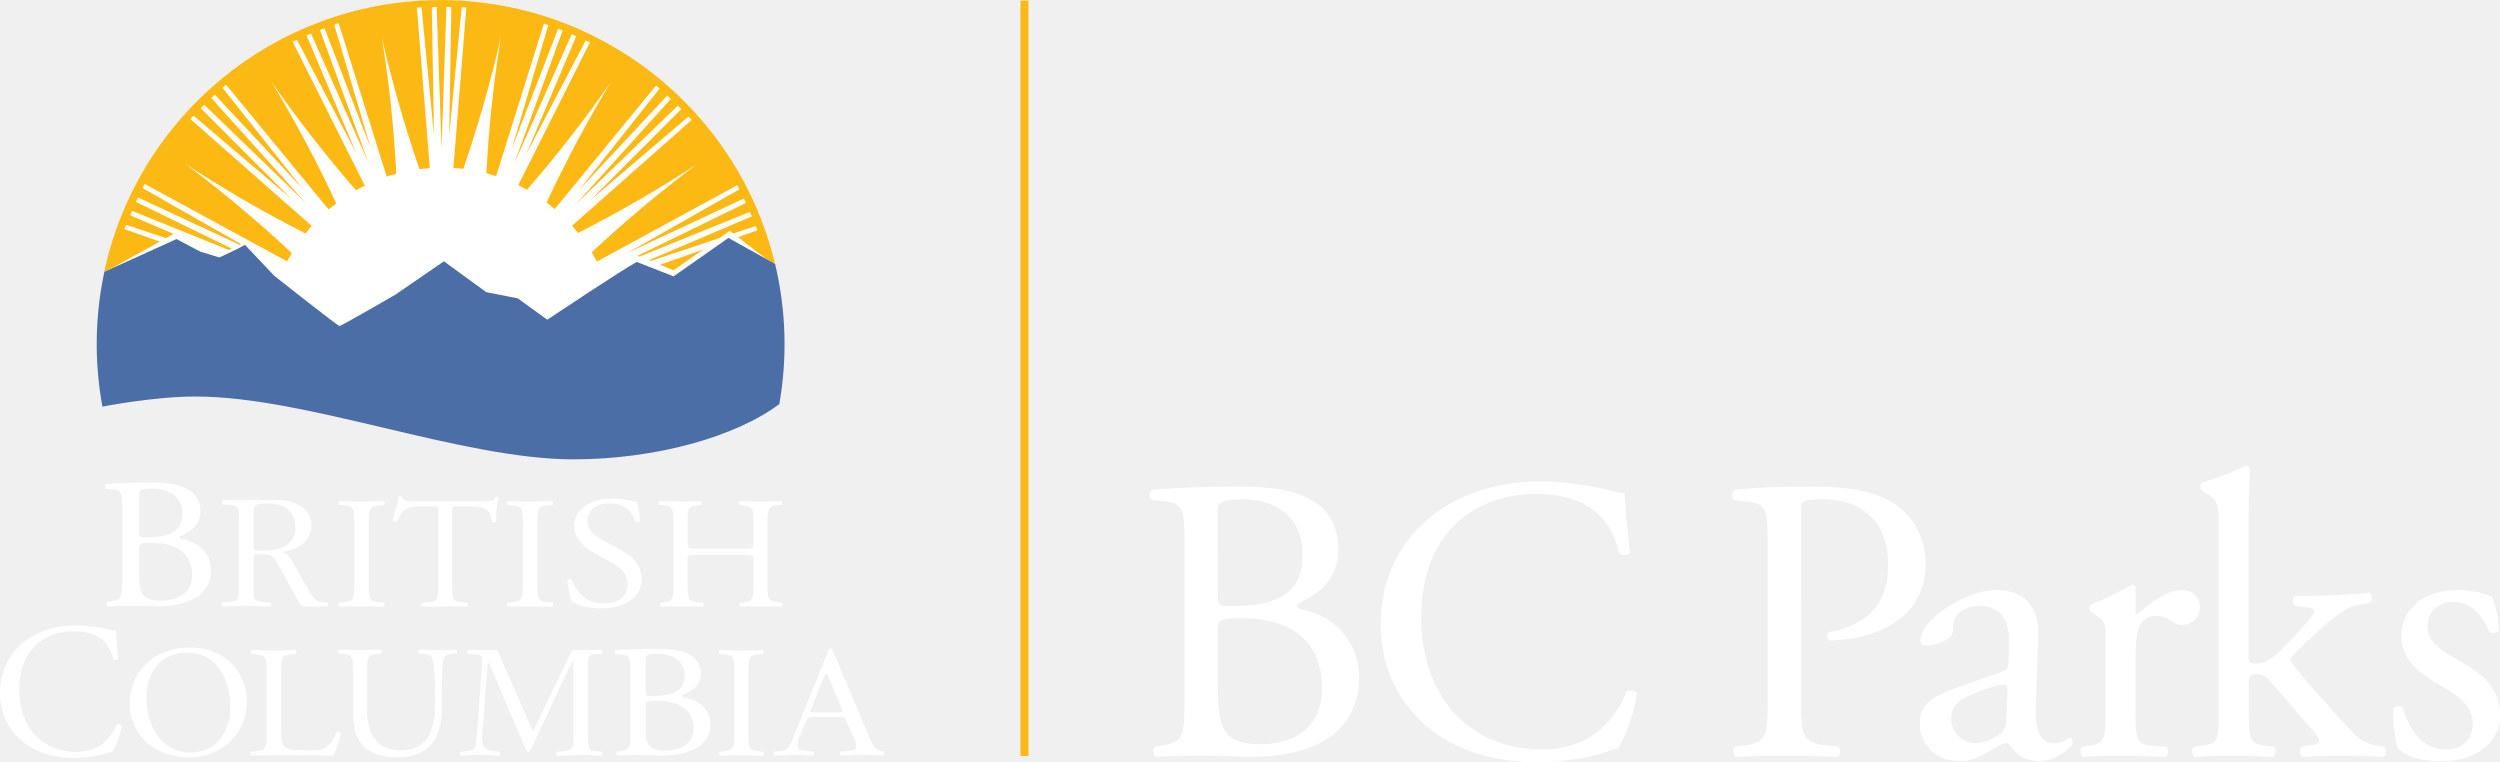
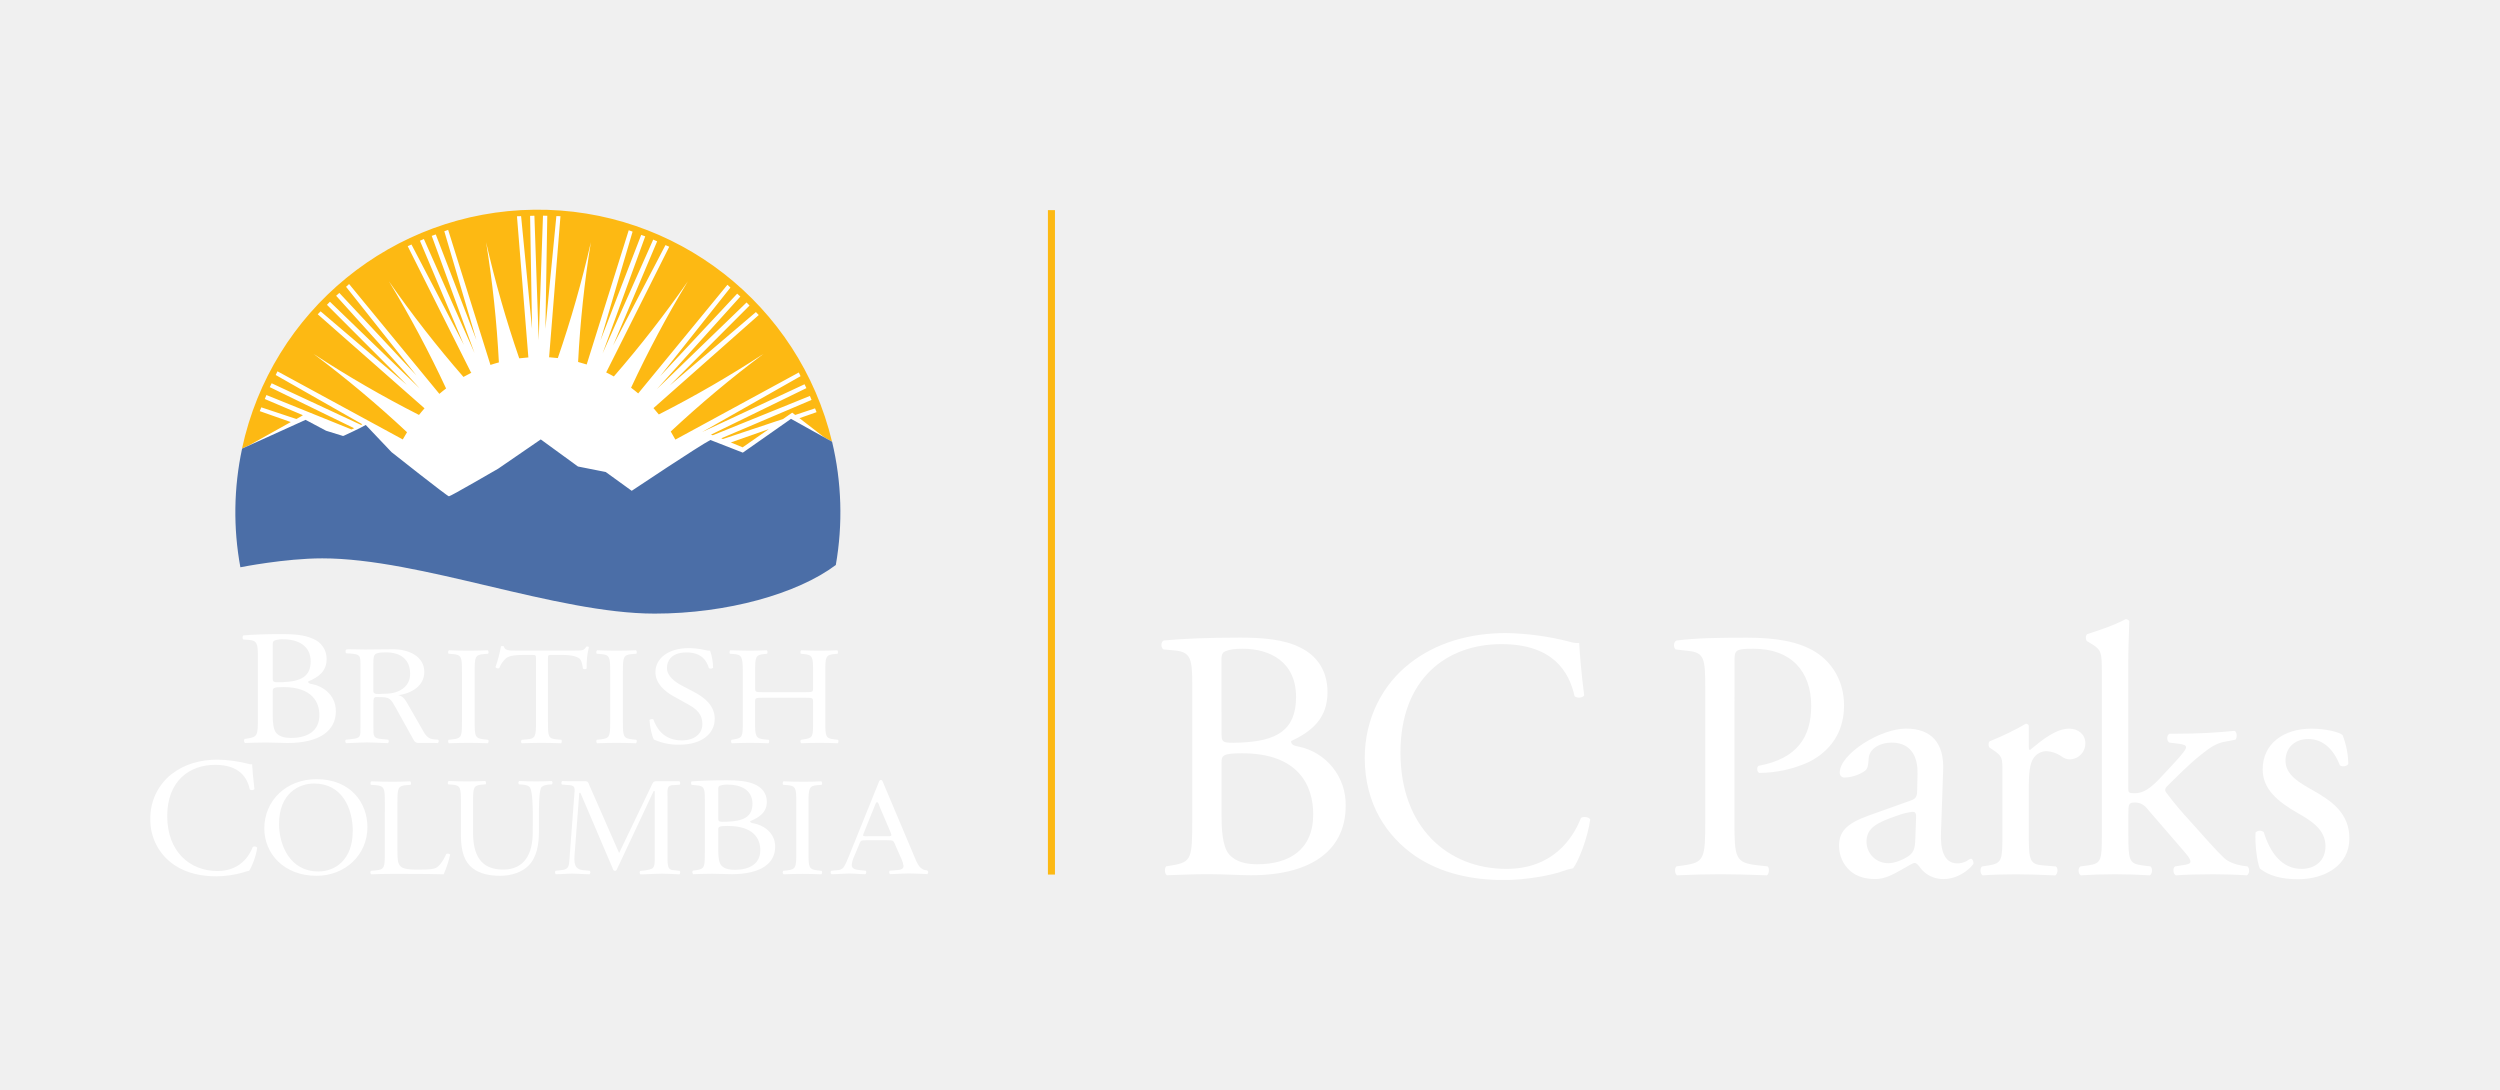
- <svg xmlns="http://www.w3.org/2000/svg" id="BC_Parks_Logo" data-name="BC Parks Logo" viewBox="64.92 90.53 950.01 289.53">
+ <svg xmlns="http://www.w3.org/2000/svg" id="BC_Parks_Logo" data-name="BC Parks Logo" viewBox="0 0 1080 470.75">
  <defs>
    <style>.cls-1{fill:none;}.cls-2{clip-path:url(#clip-path);}.cls-3{fill:#fff;}.cls-4{fill:#fdb913;}.cls-5{fill:#4b6ea7;}</style>
    <clipPath id="clip-path">
      <rect class="cls-1" x="65.05" y="90.61" width="949.91" height="289.52" />
    </clipPath>
  </defs>
  <g class="cls-2">
    <path class="cls-3" d="M1012,317.56a35.92,35.92,0,0,1,2.47,12.49c-.61,1.07-2.93,1.38-3.7.46-2.62-6.78-7.24-11.26-13.56-11.26-6,0-9.87,3.86-9.87,9.41,0,6.32,6.48,9.71,11.87,12.79,8.17,4.63,15.72,9.86,15.72,20.81,0,11.71-10.79,17.57-22.19,17.57-7.25,0-12.64-1.54-16.49-4.62-1.24-2.93-2.16-10.49-1.85-15.57a2.61,2.61,0,0,1,3.54-.16c2.63,8.48,7.55,15.88,16.34,15.88,5.55,0,10.33-3.24,10.33-9.86,0-7.09-6.17-10.95-11.87-14.19-8.94-5.08-15.26-10.48-15.26-18.95,0-11.25,9.25-17.58,21-17.58,6.47,0,12.18,1.55,13.56,2.78" />
    <path class="cls-3" d="M908,290.74c0-9.09-.16-10-4.78-12.79l-1.55-.92c-.77-.47-.77-2.63,0-3.09,3.86-1.23,11.1-3.54,16.65-6.47a1.69,1.69,0,0,1,1.54.93c-.15,4.62-.46,12.33-.46,19.1v52.87c0,2,.15,2.31,2.78,2.31,3.39,0,6.31-1.69,10.48-6l6.32-6.78c4.31-4.62,5.39-6.32,5.39-7.09s-.77-1.23-3.4-1.54l-3.69-.46c-1.39-.47-1.39-3.39,0-3.85h3.55a239.5,239.5,0,0,0,24.5-1.24c1.08.46,1.24,3.08.31,3.85l-4.93.93c-3.08.62-5.7,2.16-9.71,5.39-6,4.78-11.26,10.33-14,12.95-1.85,1.7-2,2.47-1.08,3.7a157.85,157.85,0,0,0,10.33,12.33c6,6.78,11.41,12.79,14.49,15.72,2.16,2,5.24,2.93,8,3.4l2.16.3c1.08.77.92,3.39-.31,3.86-4.47-.31-9.71-.47-14.64-.47-6.17,0-11.56.16-16,.47-1.23-.62-1.39-3.24-.3-3.86l2.77-.46c2.31-.31,3.85-.62,3.85-1.55s-.62-2-2.62-4.31l-16.49-19.11a6.26,6.26,0,0,0-4.78-2.16c-2.78,0-2.93.46-2.93,5.24v8.48c0,11.09.31,12.64,5.86,13.41l3.69.46c1.08.77.78,3.39-.3,3.86-5.09-.31-9.56-.47-15-.47-5.55,0-10.18.16-14.8.47-1.08-.47-1.39-3.09-.15-3.86l3.39-.46c5.7-.77,5.86-2.32,5.86-13.41Z" />
    <path class="cls-3" d="M865.05,333.44c0-6,0-6.79-4.17-9.56l-1.39-.93c-.61-.61-.61-2.31.16-2.77a118.73,118.73,0,0,0,15.57-7.55c.77.15,1.23.46,1.23,1.08v8.94c0,.77.15,1.23.46,1.38,5.4-4.47,11.26-9.25,17-9.25,3.86,0,6.95,2.47,6.95,6.17a6.84,6.84,0,0,1-6.64,7.09,5.84,5.84,0,0,1-3.38-1.08A12.68,12.68,0,0,0,884,324.5a6.85,6.85,0,0,0-5.56,3.08c-1.54,2.16-2,6.63-2,11.86v21c0,11.09.31,12.95,6.17,13.41l5.55.46c1.07.77.77,3.39-.32,3.86-7.24-.31-11.7-.47-17.1-.47s-10.18.16-14.18.47c-1.08-.47-1.39-3.09-.31-3.86l2.93-.46c5.7-.93,5.86-2.32,5.86-13.41Z" />
    <path class="cls-3" d="M816.05,372.89c3.08,0,7.86-2.31,9.4-3.85,1.84-1.85,1.84-4,2-7.24l.31-9.1c0-1.69-.62-2-1.54-2a28.62,28.62,0,0,0-6.32,1.54c-9.1,3.08-13.57,5.4-13.57,11.4a9.29,9.29,0,0,0,9.72,9.25m9.55-27.12c2.31-.77,2.62-2.16,2.62-4.47l.15-7.09c.16-5.71-1.69-13.41-11.25-13.41-4.32,0-9.55,2.15-9.86,6.93-.16,2.47-.31,4.32-1.55,5.24a16.54,16.54,0,0,1-8.78,2.93,2,2,0,0,1-2.16-2.15c0-8,17.42-19,28.67-19,11.1,0,16.5,6.48,16,18l-.93,26.82c-.31,7.09,1.09,13.41,7.09,13.41a8.73,8.73,0,0,0,3.86-.93c.77-.46,1.54-1.08,2-1.08.62,0,1.08.93,1.08,2,0,.77-5.39,6.78-12.94,6.78a12.34,12.34,0,0,1-10-4.78c-.61-.92-1.53-2.16-2.46-2.16s-2.92,1.39-6,3.08c-3.39,1.86-6.79,3.86-11.1,3.86-4.47,0-8.17-1.23-10.79-3.55a14.39,14.39,0,0,1-4.78-10.78c0-6,2.94-9.56,12.8-13.11Z" />
    <path class="cls-3" d="M749.28,354.55c0,16.19.3,18.19,10.17,19.27l4.16.46c.93.77.62,3.39-.31,3.86-8.78-.31-13.87-.47-20-.47-6.48,0-12,.16-18.8.47-.93-.47-1.24-2.93-.32-3.86l3.24-.46c8.94-1.24,9.25-3.08,9.25-19.27V297.68c0-13.1-.31-15.72-7.25-16.49l-5.54-.62c-1.08-.93-.93-3.24.3-3.85,8.17-1.08,17.73-1.24,30.52-1.24s22.35,1.7,29.6,6.17c7.08,4.47,12.33,12.48,12.33,23.12,0,14.18-8.79,21.27-15.42,24.51a52.11,52.11,0,0,1-21.26,4.62c-1.09-.46-1.09-2.78-.16-3.09,16.65-3.08,22.65-12.48,22.65-25.88,0-15-8.78-24.67-24.81-24.67-8.17,0-8.32.62-8.32,5.55Z" />
    <path class="cls-3" d="M609,286.58c11.26-8.79,25.59-13.1,41.62-13.1a118.57,118.57,0,0,1,27.28,3.7,11.53,11.53,0,0,0,4.31.61c.16,3.55.93,13.26,2.16,22.66-.77,1.08-3.08,1.24-4.16.31-2.31-10.48-9.25-22.5-31.6-22.5C625,278.26,605,293.21,605,325.12c0,32.36,20.49,50.24,45.77,50.24,19.89,0,28.67-12.95,32.21-22,1.08-.77,3.4-.46,4,.62-1.07,8-5.08,18.18-7.4,21.11a31.19,31.19,0,0,0-5.39,1.54c-3.39,1.24-14.49,3.55-24.35,3.55-13.87,0-27.13-2.78-38.38-10.33-12.33-8.48-21.89-22.5-21.89-42.39,0-17.1,7.71-31.75,19.42-40.84" />
    <path class="cls-3" d="M527.7,352.24c0,5.55.31,13.41,3.24,16.8s7.55,4.32,12.17,4.32c13.72,0,24.2-6.17,24.2-21.58,0-12.18-6.17-26.36-30.67-26.36-8.33,0-8.94.93-8.94,4Zm0-35.76c0,4.32.15,4.63,8,4.32,15.73-.62,24.2-5.25,24.2-19.73,0-15.11-11.25-20.81-23-20.81-3.39,0-5.69.31-7.08.93-1.55.46-2.16,1.23-2.16,4ZM515.06,296c0-11.4-.62-14.33-7.55-15l-4.93-.46c-1.24-.93-1.08-3.24.15-3.85,8.32-.78,18.8-1.24,33.14-1.24,9.71,0,19,.77,25.89,4.32,6.63,3.23,11.72,9.4,11.72,19.26,0,11.1-6.48,16.8-15.73,21.12,0,1.54,1.24,2,2.93,2.31a25.5,25.5,0,0,1,20.65,25.74c0,17.88-13.25,29.91-41,29.91-4.47,0-12-.47-18.5-.47-6.78,0-12,.31-17.72.47-.92-.47-1.23-2.93-.31-3.86l2.77-.46c8.17-1.39,8.48-3.08,8.48-19.27Z" />
  </g>
  <rect class="cls-4" x="452.7" y="90.78" width="3.04" height="287.03" />
  <g class="cls-2">
    <path class="cls-3" d="M383.13,361.24h-7.84c-.27,0-2.45.25-2.45-.38a2.68,2.68,0,0,1,.21-.77l4.7-11.64c.13-.32.61-1.92,1.15-1.92s1,1.66,1.09,1.92l4.63,10.87c0,.13.48,1.15.48,1.41,0,.7-1.56.51-2,.51m17.58,14.92-.23-.18c-.33,0-.63-.07-.91-.12-2.61-.58-3.63-3.72-4.59-5.95l-13.42-31.78c-.13-.38-.4-1.2-.93-1.2-.73,0-.93.88-1.13,1.39L366.68,370c-.47,1.2-1.67,4.11-2.53,5a3.7,3.7,0,0,1-2.44.91l-1.07.1-1.58.17a1.08,1.08,0,0,0,.14,1.5l2.48-.09c1.75,0,3.51-.24,5.26-.24,1.48,0,2.95.16,4.43.22l2.48.09a1.09,1.09,0,0,0,.14-1.51l-1.68-.18-.91-.09c-1.54-.16-3.46-.45-3.46-2.14a10.38,10.38,0,0,1,.93-3.48l2-4.75c1-2.28.6-2.53,3.26-2.53h9c3.19,0,2.73,0,4.13,3.23L389.4,371a10.54,10.54,0,0,1,.93,3.1c0,1.6-1.74,1.7-3.36,1.83l-1,.08-1.61.12a1.07,1.07,0,0,0,.13,1.5c.9,0,2.48-.09,2.48-.09,1.89-.07,3.79-.21,5.62-.21,2.33,0,4.65.16,7,.22.76,0,.11.05,1,.08a1.09,1.09,0,0,0,.14-1.51" />
    <path class="cls-3" d="M344,346.88c0-6.39-.13-7.41-4-7.72l-1.63-.11c-.39-.25-.26-1.33.13-1.52,3.26.13,5.47.18,8.21.18s4.82,0,8.08-.18c.38.19.52,1.27.12,1.52l-1.63.11c-3.84.31-4,1.33-4,7.72v21.48c0,6.38.13,7.23,4,7.66l1.63.18c.4.24.26,1.32-.12,1.5-3.26-.12-5.48-.18-8.08-.18s-5,.06-8.21.18a1.1,1.1,0,0,1-.13-1.5L340,376c3.84-.43,4-1.28,4-7.66Z" />
    <path class="cls-3" d="M310.29,367.41c0,2.19.14,5.3,1.48,6.64s3.46,1.71,5.59,1.71c6.28,0,11.09-2.44,11.09-8.53,0-4.82-2.83-10.42-14.06-10.42-3.82,0-4.1.37-4.1,1.58Zm0-14.13c0,1.71.07,1.82,3.67,1.71,7.21-.24,11.1-2.08,11.1-7.81,0-6-5.16-8.22-10.53-8.22a9.73,9.73,0,0,0-3.25.37c-.71.18-1,.49-1,1.58Zm-5.8-8.11c0-4.5-.28-5.66-3.46-5.9l-2.26-.22c-.26-.23-.39-1.46.07-1.49,3.82-.28,8.62-.48,15.19-.48,4.45,0,8.69.3,11.88,1.7,3,1.28,5.36,3.71,5.36,7.61,0,4.39-3,6.64-7.2,8.36,0,.6.56.78,1.34.91,3.81.6,9.47,3.65,9.47,10.17,0,7.06-6.08,11.82-18.8,11.82-2.05,0-5.51-.19-8.48-.19s-5.51.12-8.12.19a1.07,1.07,0,0,1-.15-1.53l1.28-.18c3.74-.55,3.88-1.22,3.88-7.61Z" />
    <path class="cls-3" d="M291.93,376l-1-.09a2.48,2.48,0,0,1-1.79-.7c-.84-.89-.77-3.45-.77-4.47V344.31c0-1.16-.28-3.65.56-4.54a3.1,3.1,0,0,1,2.09-.6h0c.47,0,.48,0,.9-.05l1.67-.13c.41-.24.27-1.32-.13-1.51-.89,0-1.71,0-2.48,0h-7.11c-.78,0-1.48,0-1.91.83l-14.5,30.2-12.81-29.18c-.42-1-.49-1.85-1.83-1.85h-7.4c-.78,0-1.63,0-2.52-.06-.4.19-.54,1.27-.14,1.51l1.68.13,1,.07c2.77.18,3,.79,2.7,3.72L246,371.24c-.19,2.86-.34,4.35-3.32,4.63,0,0-.64.09-1,.12l-1.67.18a1.06,1.06,0,0,0,.13,1.5l2.45-.07c1.51-.07,3.05-.21,4.59-.21s3.32.16,5,.22l2.48.09a1.09,1.09,0,0,0,.13-1.51l-1.67-.18-.93-.08c-4.31-.29-4.21-3.33-3.94-7.05l2-26.37h.49L264.62,375c.14.45.35,1.21,1.05,1.21s.85-.7,1.06-1.15l15.63-33.28h.49v29c0,1.15.14,3.52-1.06,4.41a9,9,0,0,1-2.66.75l-.9.12-1.68.18a1.07,1.07,0,0,0,.14,1.5l2.44-.08c2.27-.06,4.58-.23,6.89-.23,1.65,0,4.9.16,4.9.16.78,0,1.66.11,2.55.14a1.09,1.09,0,0,0,.14-1.51Z" />
    <path class="cls-3" d="M230.18,352.71c0-3.74-.12-10.68-1.21-12.48-.45-.73-1.6-1.15-3.2-1.27l-1.59-.12a1,1,0,0,1,.12-1.45c2.43.12,4.8.18,7.29.18,2.69,0,4.41-.06,6.72-.18a1,1,0,0,1,.12,1.45l-1.53.12c-1.6.12-2.82.66-3.2,1.45-.89,2-.89,8.92-.89,12.3v6.82c0,5.25-.9,10.79-4.48,14.41-2.75,2.83-7.48,4.41-12.21,4.41-4.41,0-8.82-.79-12-3.33-3.39-2.64-5-7-5-14.23V346.56c0-6.28-.13-7.3-3.84-7.6l-1.6-.12c-.38-.24-.25-1.27.13-1.45,3.2.12,5.37.18,7.93.18s4.73-.06,7.86-.18c.38.18.51,1.21.13,1.45l-1.53.12c-3.71.3-3.84,1.32-3.84,7.6v13c0,9.71,3.2,16.1,13,16.1,9.27,0,12.78-6.88,12.78-16Z" />
    <path class="cls-3" d="M166.25,346.77c0-6.34-.13-7.3-4.31-7.61l-1.66-.11c-.4-.25-.26-1.33.14-1.52,3.71.13,6,.18,8.62.18s4.84,0,8.16-.18c.4.19.53,1.27.13,1.52l-1.59.11c-3.91.31-4.05,1.27-4.05,7.61v21c0,3.8.2,5.37,1.4,6.52.73.66,2,1.39,7.23,1.39,5.64,0,7-.25,8.09-.79,1.33-.73,3.05-2.9,4.38-6,.4-.29,1.66-.05,1.66.37a44.92,44.92,0,0,1-2.79,8.44c-3.38-.12-9.68-.18-16.52-.18H169c-2.79,0-4.91.06-8.62.18a1.08,1.08,0,0,1-.14-1.5l2-.18c3.85-.36,4-1.21,4-7.54Z" />
    <path class="cls-3" d="M152.41,359.16c0-10-4.62-20.68-16.72-20.68-6.59,0-15.14,4.27-15.14,17.48,0,8.93,4.56,20.51,17,20.51,7.6,0,14.82-5.42,14.82-17.31m-38.19-1.26c0-12.07,9.5-21.3,22.55-21.3,14.62,0,22,10.08,22,20.69,0,12.18-9.76,21.06-22,21.06-14.06,0-22.55-9.6-22.55-20.45" />
    <path class="cls-3" d="M74.25,334.34c5.34-4.15,12.13-6.18,19.73-6.18a57,57,0,0,1,12.94,1.74,5.32,5.32,0,0,0,2,.29c.08,1.68.44,6.27,1,10.71a1.55,1.55,0,0,1-2,.14c-1.09-5-4.38-10.63-15-10.63-11.18,0-20.68,7.06-20.68,22.14,0,15.29,9.72,23.73,21.7,23.73,9.43,0,13.6-6.11,15.28-10.41a1.53,1.53,0,0,1,1.9.3c-.51,3.78-2.41,8.58-3.51,10a14.14,14.14,0,0,0-2.55.73,43.39,43.39,0,0,1-11.55,1.67c-6.58,0-12.86-1.31-18.2-4.88a23.45,23.45,0,0,1-10.37-20,24.18,24.18,0,0,1,9.2-19.3" />
    <path class="cls-3" d="M329.42,301.43c-3.11,0-3.24.12-3.24,1.93v8.5c0,6.34.32,7.18,4,7.54l1.88.19c.39.23.26,1.32-.13,1.5-3.51-.12-5.71-.18-8.24-.18-2.8,0-5,.12-7.53.18a1.1,1.1,0,0,1-.13-1.5l1.1-.19c3.64-.6,3.76-1.2,3.76-7.54V290.15c0-6.33-.45-7.36-3.82-7.6l-1.69-.12c-.39-.24-.26-1.33.13-1.51,3.18.06,5.38.18,8.18.18,2.53,0,4.73-.06,7.52-.18.39.18.52,1.27.13,1.51l-1.23.12c-3.76.36-3.89,1.27-3.89,7.6v6.94c0,1.86.13,1.93,3.24,1.93H348c3.12,0,3.25-.07,3.25-1.93v-6.94c0-6.33-.13-7.24-4-7.6l-1.23-.12c-.39-.24-.26-1.33.13-1.51,3,.12,5.19.18,7.85.18s4.73-.06,7.66-.18c.39.18.52,1.27.12,1.51l-1.36.12c-3.76.36-3.89,1.27-3.89,7.6v21.71c0,6.34.13,7.12,3.89,7.54l1.56.19c.39.23.26,1.32-.13,1.5-3.12-.12-5.32-.18-7.85-.18s-5,.06-7.85.18a1.1,1.1,0,0,1-.13-1.5l1.23-.19c4-.6,4-1.2,4-7.54v-8.5c0-1.81-.13-1.93-3.25-1.93Z" />
    <path class="cls-3" d="M293.6,321.71a25.41,25.41,0,0,1-11.1-2.23c-.86-1.33-1.78-5.61-1.92-8.45.35-.42,1.42-.54,1.71-.18,1.06,3.08,4,9,12.23,9,6,0,8.9-3.32,8.9-6.94,0-2.65-.64-5.61-5.84-8.44l-6.76-3.75c-3.56-2-7.68-5.42-7.68-10.36,0-5.73,5.27-10.38,14.52-10.38a32.2,32.2,0,0,1,6.61.78,11.3,11.3,0,0,0,2.5.36,22.82,22.82,0,0,1,1.28,7.37,1.61,1.61,0,0,1-1.78.18c-.93-2.9-2.85-6.82-9.68-6.82s-8.47,3.92-8.47,6.69c0,3.51,3.42,6,6.05,7.42l5.69,3c4.49,2.35,8.9,5.85,8.9,11.58,0,6.63-5.91,11.16-15.16,11.16" />
    <path class="cls-3" d="M263.6,290.27c0-6.4-.14-7.42-4.09-7.72l-1.67-.13c-.4-.23-.27-1.32.14-1.5,3.34.12,5.62.18,8.43.18s5-.06,8.3-.18c.41.18.54,1.27.14,1.5l-1.68.13c-3.94.3-4.08,1.32-4.08,7.72v21.47c0,6.39.14,7.24,4.08,7.66l1.68.18c.4.24.27,1.33-.14,1.51-3.34-.12-5.62-.18-8.3-.18s-5.09.06-8.43.18a1.08,1.08,0,0,1-.14-1.51l1.67-.18c3.95-.42,4.09-1.27,4.09-7.66Z" />
    <path class="cls-3" d="M236.72,311.86c0,6.34.12,7.24,3.76,7.54l2,.18c.37.24.25,1.33-.13,1.51-3.58-.12-5.7-.18-8.22-.18s-4.7.06-8.71.18a1,1,0,0,1,0-1.51l2.26-.18c3.57-.3,3.88-1.2,3.88-7.54v-27c0-1.87,0-1.93-1.88-1.93h-3.45c-2.7,0-6.15.12-7.71,1.51a10.81,10.81,0,0,0-2.82,4.16,1.24,1.24,0,0,1-1.64-.42,60.48,60.48,0,0,0,2.38-9,1.66,1.66,0,0,1,1.2,0c.37,1.93,2.44,1.87,5.33,1.87h25.4c3.39,0,4-.12,4.89-1.68.32-.13,1-.07,1.13.17a35.11,35.11,0,0,0-.94,9.17c-.25.49-1.31.49-1.63.12-.19-1.51-.62-3.74-1.57-4.4-1.44-1-3.82-1.51-7.27-1.51h-4.46c-1.87,0-1.81.06-1.81,2Z" />
    <path class="cls-3" d="M199.57,290.27c0-6.4-.13-7.42-4.08-7.72l-1.67-.13c-.41-.23-.27-1.32.13-1.5,3.35.12,5.62.18,8.44.18s5-.06,8.3-.18c.4.18.53,1.27.13,1.5l-1.67.13c-4,.3-4.09,1.32-4.09,7.72v21.47c0,6.39.14,7.24,4.09,7.66l1.67.18c.4.24.27,1.33-.13,1.51-3.35-.12-5.63-.18-8.3-.18s-5.09.06-8.44.18a1.08,1.08,0,0,1-.13-1.51l1.67-.18c3.95-.42,4.08-1.27,4.08-7.66Z" />
    <path class="cls-3" d="M164.94,299.76c-1.21,0-3.65.45-3.65-1.16V287c0-4.52.15-5.17,5.58-5.17,6.36,0,10.3,3.23,10.3,9.18a7.6,7.6,0,0,1-3.29,6.59c-2.72,1.88-5.65,2.13-8.94,2.13m24.4,19.82-1.67-.14-.93-.12c-2.45-.44-3.43-2.62-4.58-4.65l-5.79-10.08c-1-1.68-2.07-3.94-4.36-4.26,5.93-.71,11.29-4.14,11.29-10,0-6.79-6.72-9.82-13.51-9.82-4.07,0-7.79.11-11.93.11-2.28,0-5-.11-7.29-.11-1.27,0-1.29.25-1.29,1,0,1,.44.75,1.79.83,4.83.27,4.64,1.17,4.64,5.3V314c0,3.78.33,4.91-3.64,5.26l-1,.11-1.68.17a1.09,1.09,0,0,0,.14,1.51l2.48-.1c2.2-.06,4.4-.23,6.59-.23s4.33.17,6.5.23h0l2.48.09a1.09,1.09,0,0,0,.14-1.51l-1.7-.16-.94-.09c-4-.27-3.76-1.4-3.76-5.28v-9.95c0-.59-.07-2.14.36-2.59s1-.32,1.57-.32c5.43,0,5.36.51,7.93,5l7,12.6c.57,1,1,2.2,2.43,2.2h6.08c.77,0,1.58,0,2.46.08a1.08,1.08,0,0,0,.14-1.51" />
    <path class="cls-3" d="M117.82,309.09c0,2.54.16,6.14,1.65,7.7s3.84,2,6.19,2c7,0,12.31-2.83,12.31-9.89,0-5.58-3.14-12.08-15.6-12.08-4.23,0-4.55.43-4.55,1.84Zm0-16.38c0,2,.08,2.12,4.08,2,8-.29,12.31-2.41,12.31-9,0-6.92-5.73-9.53-11.68-9.53a10.74,10.74,0,0,0-3.61.42c-.78.21-1.1.57-1.1,1.84Zm-6.42-9.39c0-5.23-.37-6.61-3.9-6.89l-2.45-.17c-.4-.32-.29-1.73.08-1.76,4.23-.38,9.56-.57,16.85-.57,4.94,0,9.64.35,13.17,2a9.23,9.23,0,0,1,5.95,8.82c0,5.09-3.29,7.7-8,9.67,0,.71.63.93,1.49,1.07,4.23.7,10.5,4.23,10.5,11.79,0,8.19-6.74,13.7-20.85,13.7-2.27,0-6.11-.22-9.4-.22-3.45,0-6.12.14-9,.22a1.27,1.27,0,0,1-.15-1.77l1.41-.21c4.15-.64,4.31-1.42,4.31-8.83Z" />
    <path class="cls-3" d="M139.12,238.68c42.4,0,101,23.87,143.6,23.87,30.37,0,60-8.1,76.87-20a130.62,130.62,0,0,0,1.8-21.54,129,129,0,1,0-256.29,21.3c4.66-.86,20.47-3.59,34-3.59" />
  </g>
  <polygon class="cls-4" points="315.72 191.14 320.82 193.25 332.13 185.36 315.72 191.14" />
  <g class="cls-2">
    <path class="cls-4" d="M125.62,182.33l-13.41-4.72.67-1.64L128,181l.06,0,2-1.13.8-.5-16.47-7,.7-1.72,36.76,14.87L153,185l-36.46-17.76.82-1.67,38.62,18,.54-.28L119.1,162l.77-1.59L174,189.84c.44-.82,1.37-2.31,1.84-3.12a482.46,482.46,0,0,0-40.4-33.85A482.48,482.48,0,0,0,181,179.25c.83-1,1.52-1.88,2.4-2.86l-46.14-40.62,1.24-1.27,37.24,31.73-34.5-34.55,1.29-1.33,38.74,37.43-36.06-40,1.38-1.24,33.33,35.68-30.42-38.32,1.31-1.2,39,47.45c1-.86,1.84-1.52,2.9-2.33A479.66,479.66,0,0,0,168,121.52a481,481,0,0,0,32.21,41.31c1.13-.63,2.28-1.25,3.45-1.82l-.2-.12-27.33-54.54,1.63-.72L200.41,149l-19-45,1.7-.75L205,152.52,186.51,101.9l1.74-.63,17.54,45.57L191.94,99.91l1.66-.61,18.23,58.21,0,.15,0,0c1.21-.41,2.45-.76,3.69-1.1A481.58,481.58,0,0,0,210,104.66a483.22,483.22,0,0,0,14.31,50.14c1.28-.15,2.56-.29,3.86-.38l0-.06h.16l-.09-.13-4.91-60.8,1.78-.06,4.74,48.71L229,93.25l1.86-.06L232.71,147l1.86-53.84,1.86.06-.82,48.83,4.74-48.7,1.77.05-4.9,60.8-.1.13h0v0h.08c1.26.08,2.53.21,3.78.36a484.12,484.12,0,0,0,14.28-50.08,480.42,480.42,0,0,0-5.52,51.76c1.25.33,2.49.69,3.71,1.09l18.16-58,1.67.61-13.85,46.94L277,101.47l1.74.64-18.44,50.62,21.89-49.23,1.7.76-19.05,45,22.64-43.38,1.63.71L261.87,160.9l0,0c1.13.54,2.22,1.12,3.31,1.73a481.74,481.74,0,0,0,32-41.13,480.57,480.57,0,0,0-24.56,46c1.06.79,2.09,1.61,3.08,2.46l38.54-46.93,1.31,1.19-30.42,38.33,33.33-35.69,1.38,1.24-36.07,40,38.74-37.43,1.29,1.33-34.5,34.56,37.25-31.74,1.23,1.27L282.3,176.31l0,0c.8.89,1.56,1.8,2.31,2.73a480.76,480.76,0,0,0,45.26-26.2,481.27,481.27,0,0,0-40.11,33.57c.56.94,1.46,2.54,2,3.5l53.32-29,.77,1.6-42.56,24.14L347.56,166l.81,1.67-41.24,20.1.8.27,41.95-17,.71,1.73-39,16.58.73.31,26-8.67,3.91-2.73,1.3,1,8.56-2.85.67,1.64-7.4,2.6L356,188.87l3.43,1.91a130.71,130.71,0,0,0-254.88,3l.49-.23,1.56-.71,1-.45Z" />
    <path class="cls-5" d="M103.85,245.06s19.27-3.85,35.37-3.85c42.39,0,101,23.87,143.6,23.87,31.21,0,61.66-8.56,78.25-21a131.5,131.5,0,0,0-1.61-53.25l-17.74-9.89-20.82,14.6-14-5.46c-4.74,2.4-34,21.95-34,21.95l-11.22-8.12-12-2.38-16.07-11.7-18.41,12.65s-20.56,11.93-21.26,11.93-24.8-19.09-24.8-19.09L158,183.58c-1.89,1.19-9.44,4.65-9.44,4.65l-.38.11-7.31-2.26L132,181.37l-26.94,12.22-.48.23a131.19,131.19,0,0,0-.74,51.24" />
  </g>
</svg>
